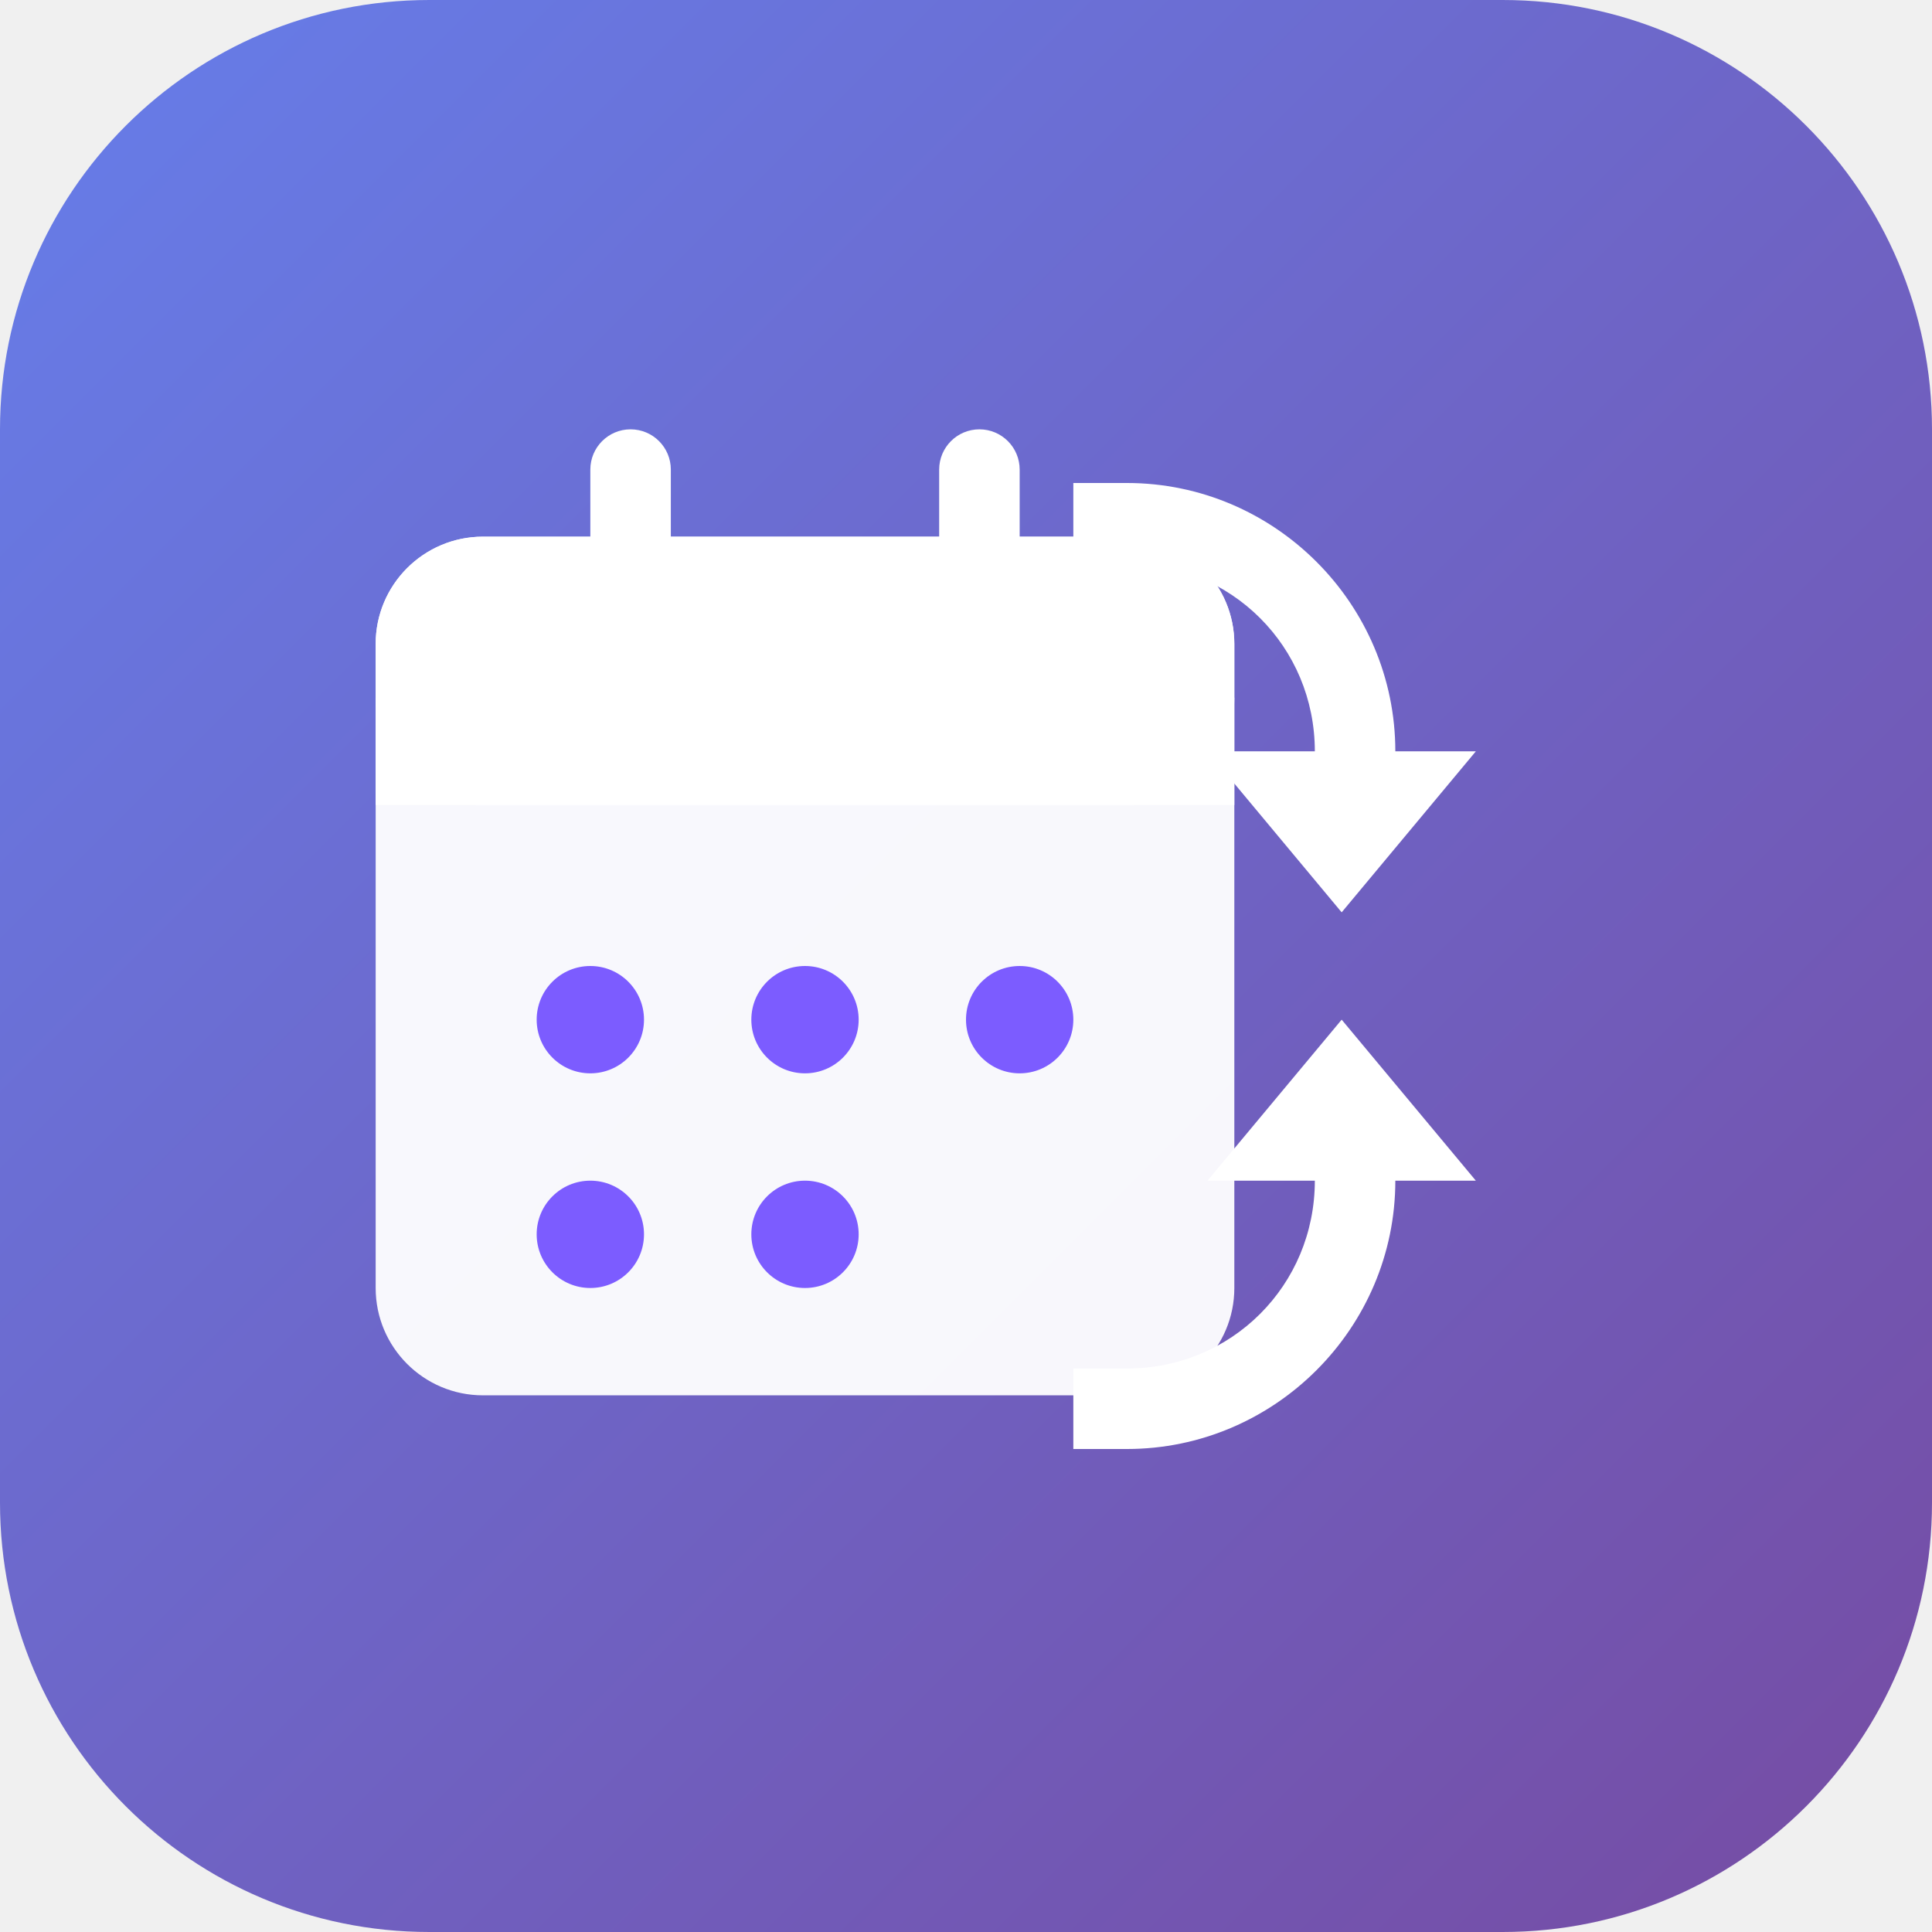
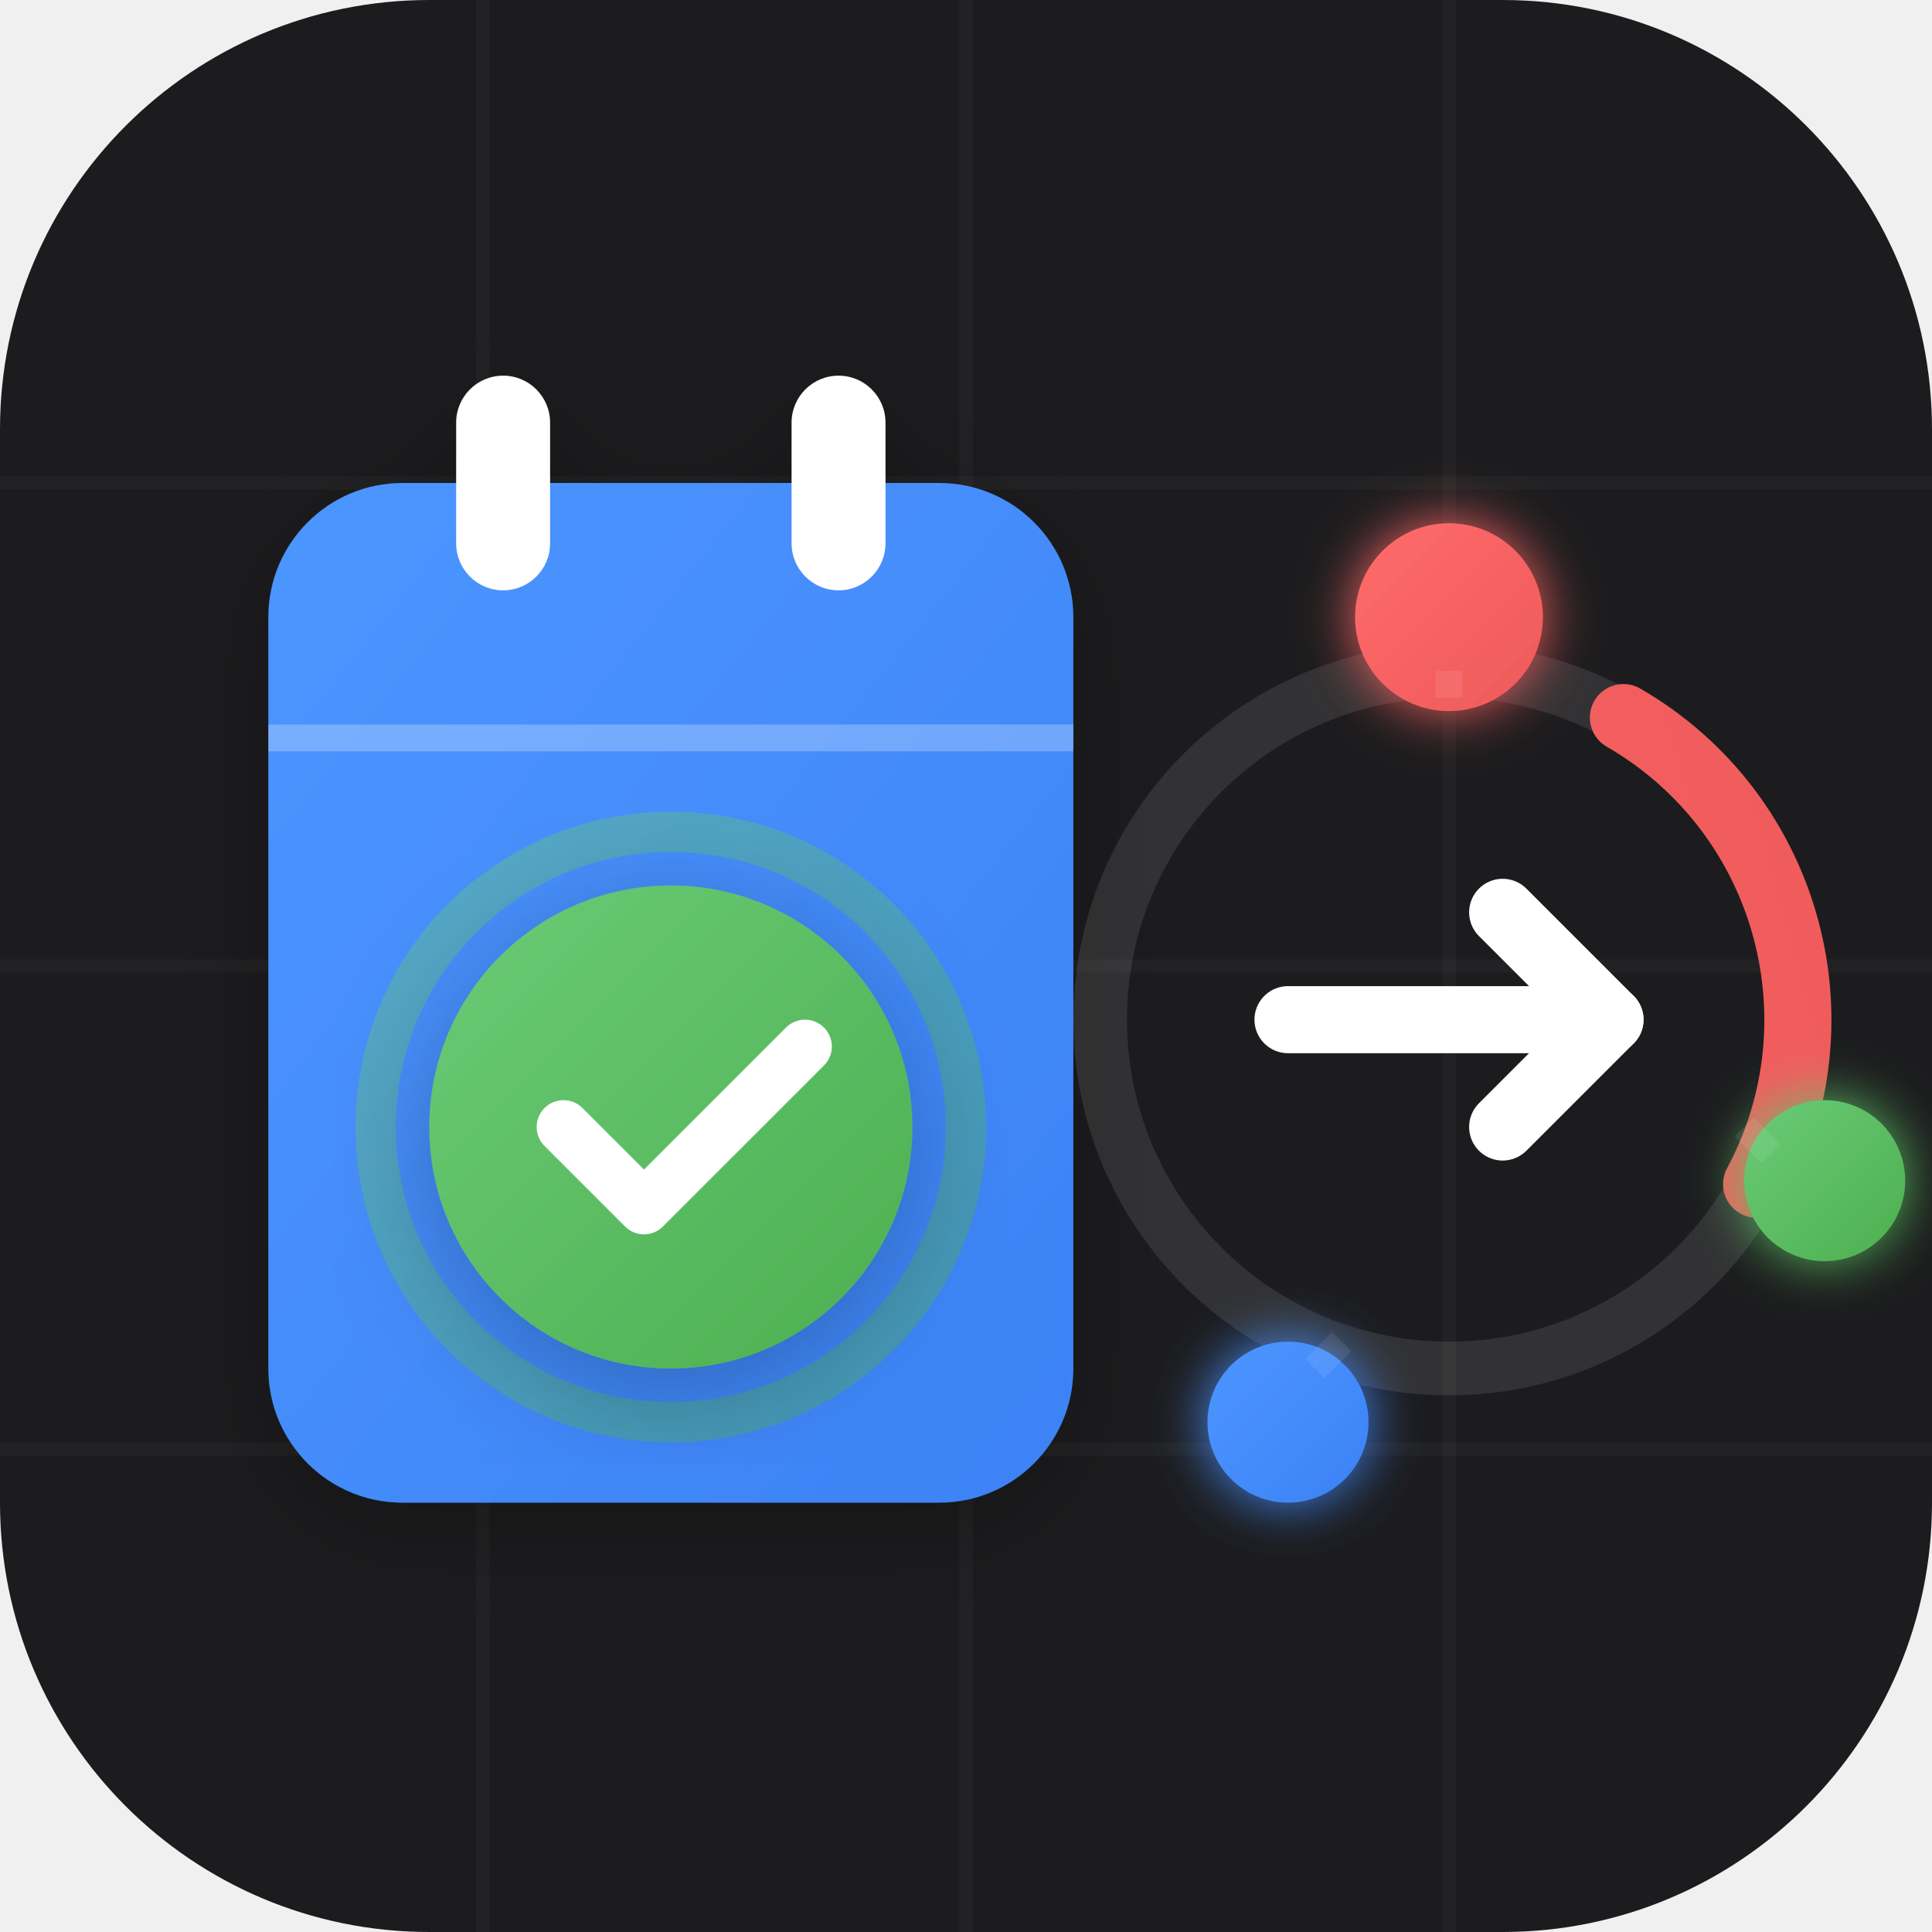
<svg xmlns="http://www.w3.org/2000/svg" viewBox="0 0 72 72" fill="none">
-   <rect width="72" height="72" rx="16" fill="url(#grad)" />
-   <rect x="14" y="20" width="32" height="32" rx="4" fill="white" fill-opacity="0.95" />
-   <rect x="14" y="20" width="32" height="10" rx="4" fill="white" />
-   <rect x="14" y="26" width="32" height="4" fill="white" />
-   <rect x="22" y="16" width="3" height="8" rx="1.5" fill="white" />
-   <rect x="35" y="16" width="3" height="8" rx="1.5" fill="white" />
-   <circle cx="22" cy="38" r="2" fill="#7c5cff" />
-   <circle cx="30" cy="38" r="2" fill="#7c5cff" />
-   <circle cx="38" cy="38" r="2" fill="#7c5cff" />
-   <circle cx="22" cy="46" r="2" fill="#7c5cff" />
-   <circle cx="30" cy="46" r="2" fill="#7c5cff" />
-   <g fill="white">
-     <path d="M52 28c0-5.5-4.5-10-10-10h-2v3h2c3.9 0 7 3.1 7 7h-4l5 6 5-6h-3z" />
-     <path d="M52 44c0 5.5-4.5 10-10 10h-2v-3h2c3.9 0 7-3.1 7-7h-4l5-6 5 6h-3z" />
+   <defs>
+     <linearGradient id="teal" x1="0%" y1="0%" x2="100%" y2="100%">
+       <stop offset="0%" stop-color="#6BCB77" />
+       <stop offset="100%" stop-color="#4CAF50" />
+     </linearGradient>
+     <linearGradient id="sky" x1="0%" y1="0%" x2="100%" y2="100%">
+       <stop offset="0%" stop-color="#4D96FF" />
+       <stop offset="100%" stop-color="#3B82F6" />
+     </linearGradient>
+     <linearGradient id="coral" x1="0%" y1="0%" x2="100%" y2="100%">
+       <stop offset="0%" stop-color="#FF6B6B" />
+       <stop offset="100%" stop-color="#EE5A5A" />
+     </linearGradient>
+     <filter id="soft" x="-20%" y="-20%" width="140%" height="140%">
+       <feDropShadow dx="0" dy="1" stdDeviation="2" flood-color="#000" flood-opacity="0.25" />
+     </filter>
+     <filter id="glow" x="-50%" y="-50%" width="200%" height="200%">
+       <feGaussianBlur stdDeviation="1" result="blur" />
+       <feMerge>
+         <feMergeNode in="blur" />
+         <feMergeNode in="SourceGraphic" />
+       </feMerge>
+     </filter>
+   </defs>
+   <rect width="72" height="72" rx="16" fill="#1C1C1E" />
+   <g stroke="rgba(255,255,255,0.03)" stroke-width="0.5">
+     <line x1="18" y1="0" x2="18" y2="72" />
+     <line x1="36" y1="0" x2="36" y2="72" />
+     <line x1="54" y1="0" x2="54" y2="72" />
+     <line x1="0" y1="18" x2="72" y2="18" />
+     <line x1="0" y1="36" x2="72" y2="36" />
+     <line x1="0" y1="54" x2="72" y2="54" />
  </g>
-   <defs>
-     <linearGradient id="grad" x1="0%" y1="0%" x2="100%" y2="100%">
-       <stop offset="0%" stop-color="#667eea" />
-       <stop offset="100%" stop-color="#764ba2" />
-     </linearGradient>
-   </defs>
+   <g filter="url(#soft)">
+     <rect x="10" y="18" width="30" height="38" rx="5" fill="url(#sky)" />
+     <rect x="17" y="14" width="3.5" height="8" rx="1.75" fill="white" />
+     <rect x="29.5" y="14" width="3.5" height="8" rx="1.75" fill="white" />
+     <rect x="10" y="27" width="30" height="1" fill="rgba(255,255,255,0.25)" />
+   </g>
+   <circle cx="25" cy="42" r="11" fill="none" stroke="url(#teal)" stroke-width="1.5" opacity="0.4" />
+   <circle cx="25" cy="42" r="9" fill="url(#teal)" filter="url(#soft)" />
+   <path d="M21 42l3 3 6-6" stroke="white" stroke-width="2" stroke-linecap="round" stroke-linejoin="round" fill="none" />
+   <circle cx="54" cy="38" r="13" stroke="rgba(255,255,255,0.1)" stroke-width="2" fill="none" />
+   <circle cx="54" cy="38" r="13" stroke="url(#coral)" stroke-width="2.5" stroke-dasharray="20 62" stroke-linecap="round" transform="rotate(-60 54 38)" />
+   <g stroke="white" stroke-width="2.5" stroke-linecap="round" stroke-linejoin="round" fill="none">
+     <path d="M48 38h12" />
+     <path d="M56 34l4 4-4 4" />
+   </g>
+   <g filter="url(#glow)">
+     <circle cx="54" cy="23" r="3.5" fill="url(#coral)" />
+     <circle cx="68" cy="44" r="3" fill="url(#teal)" />
+     <circle cx="48" cy="53" r="3" fill="url(#sky)" />
+   </g>
+   <g stroke="rgba(255,255,255,0.08)" stroke-width="1">
+     <line x1="54" y1="26" x2="54" y2="25" />
+     <line x1="65" y1="42" x2="66" y2="43" />
+     <line x1="50" y1="50" x2="49" y2="51" />
+   </g>
</svg>
